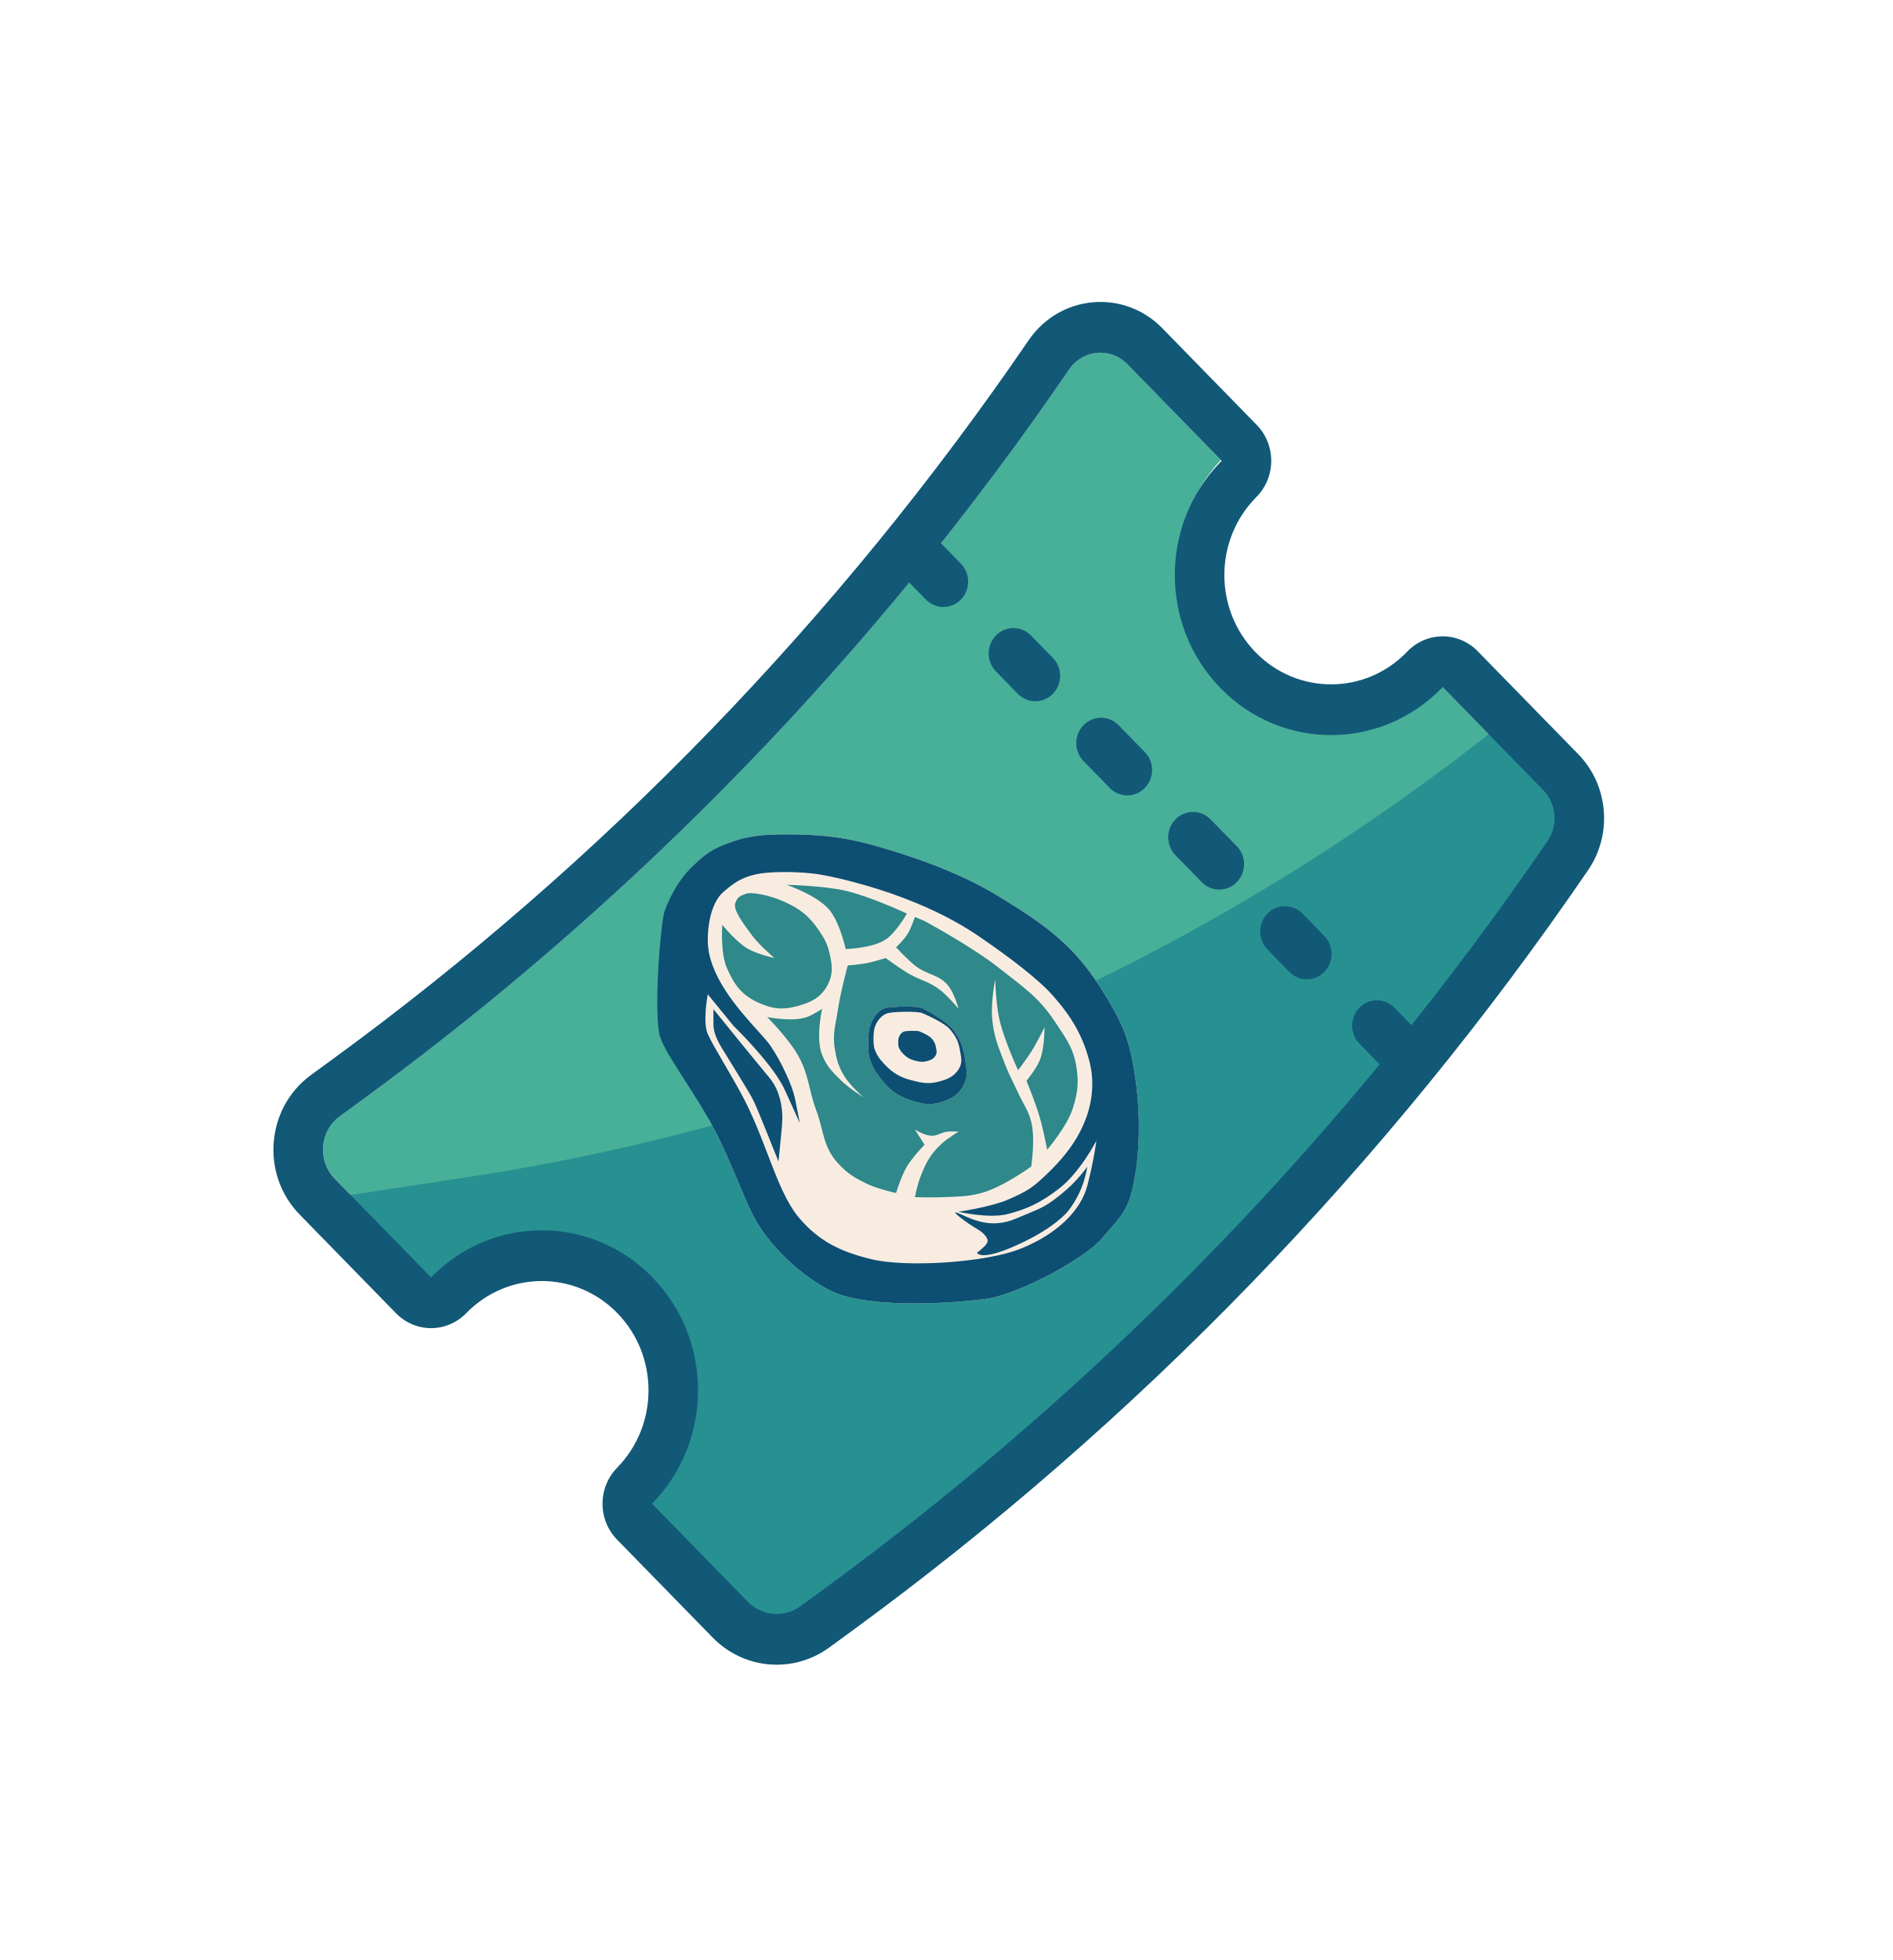
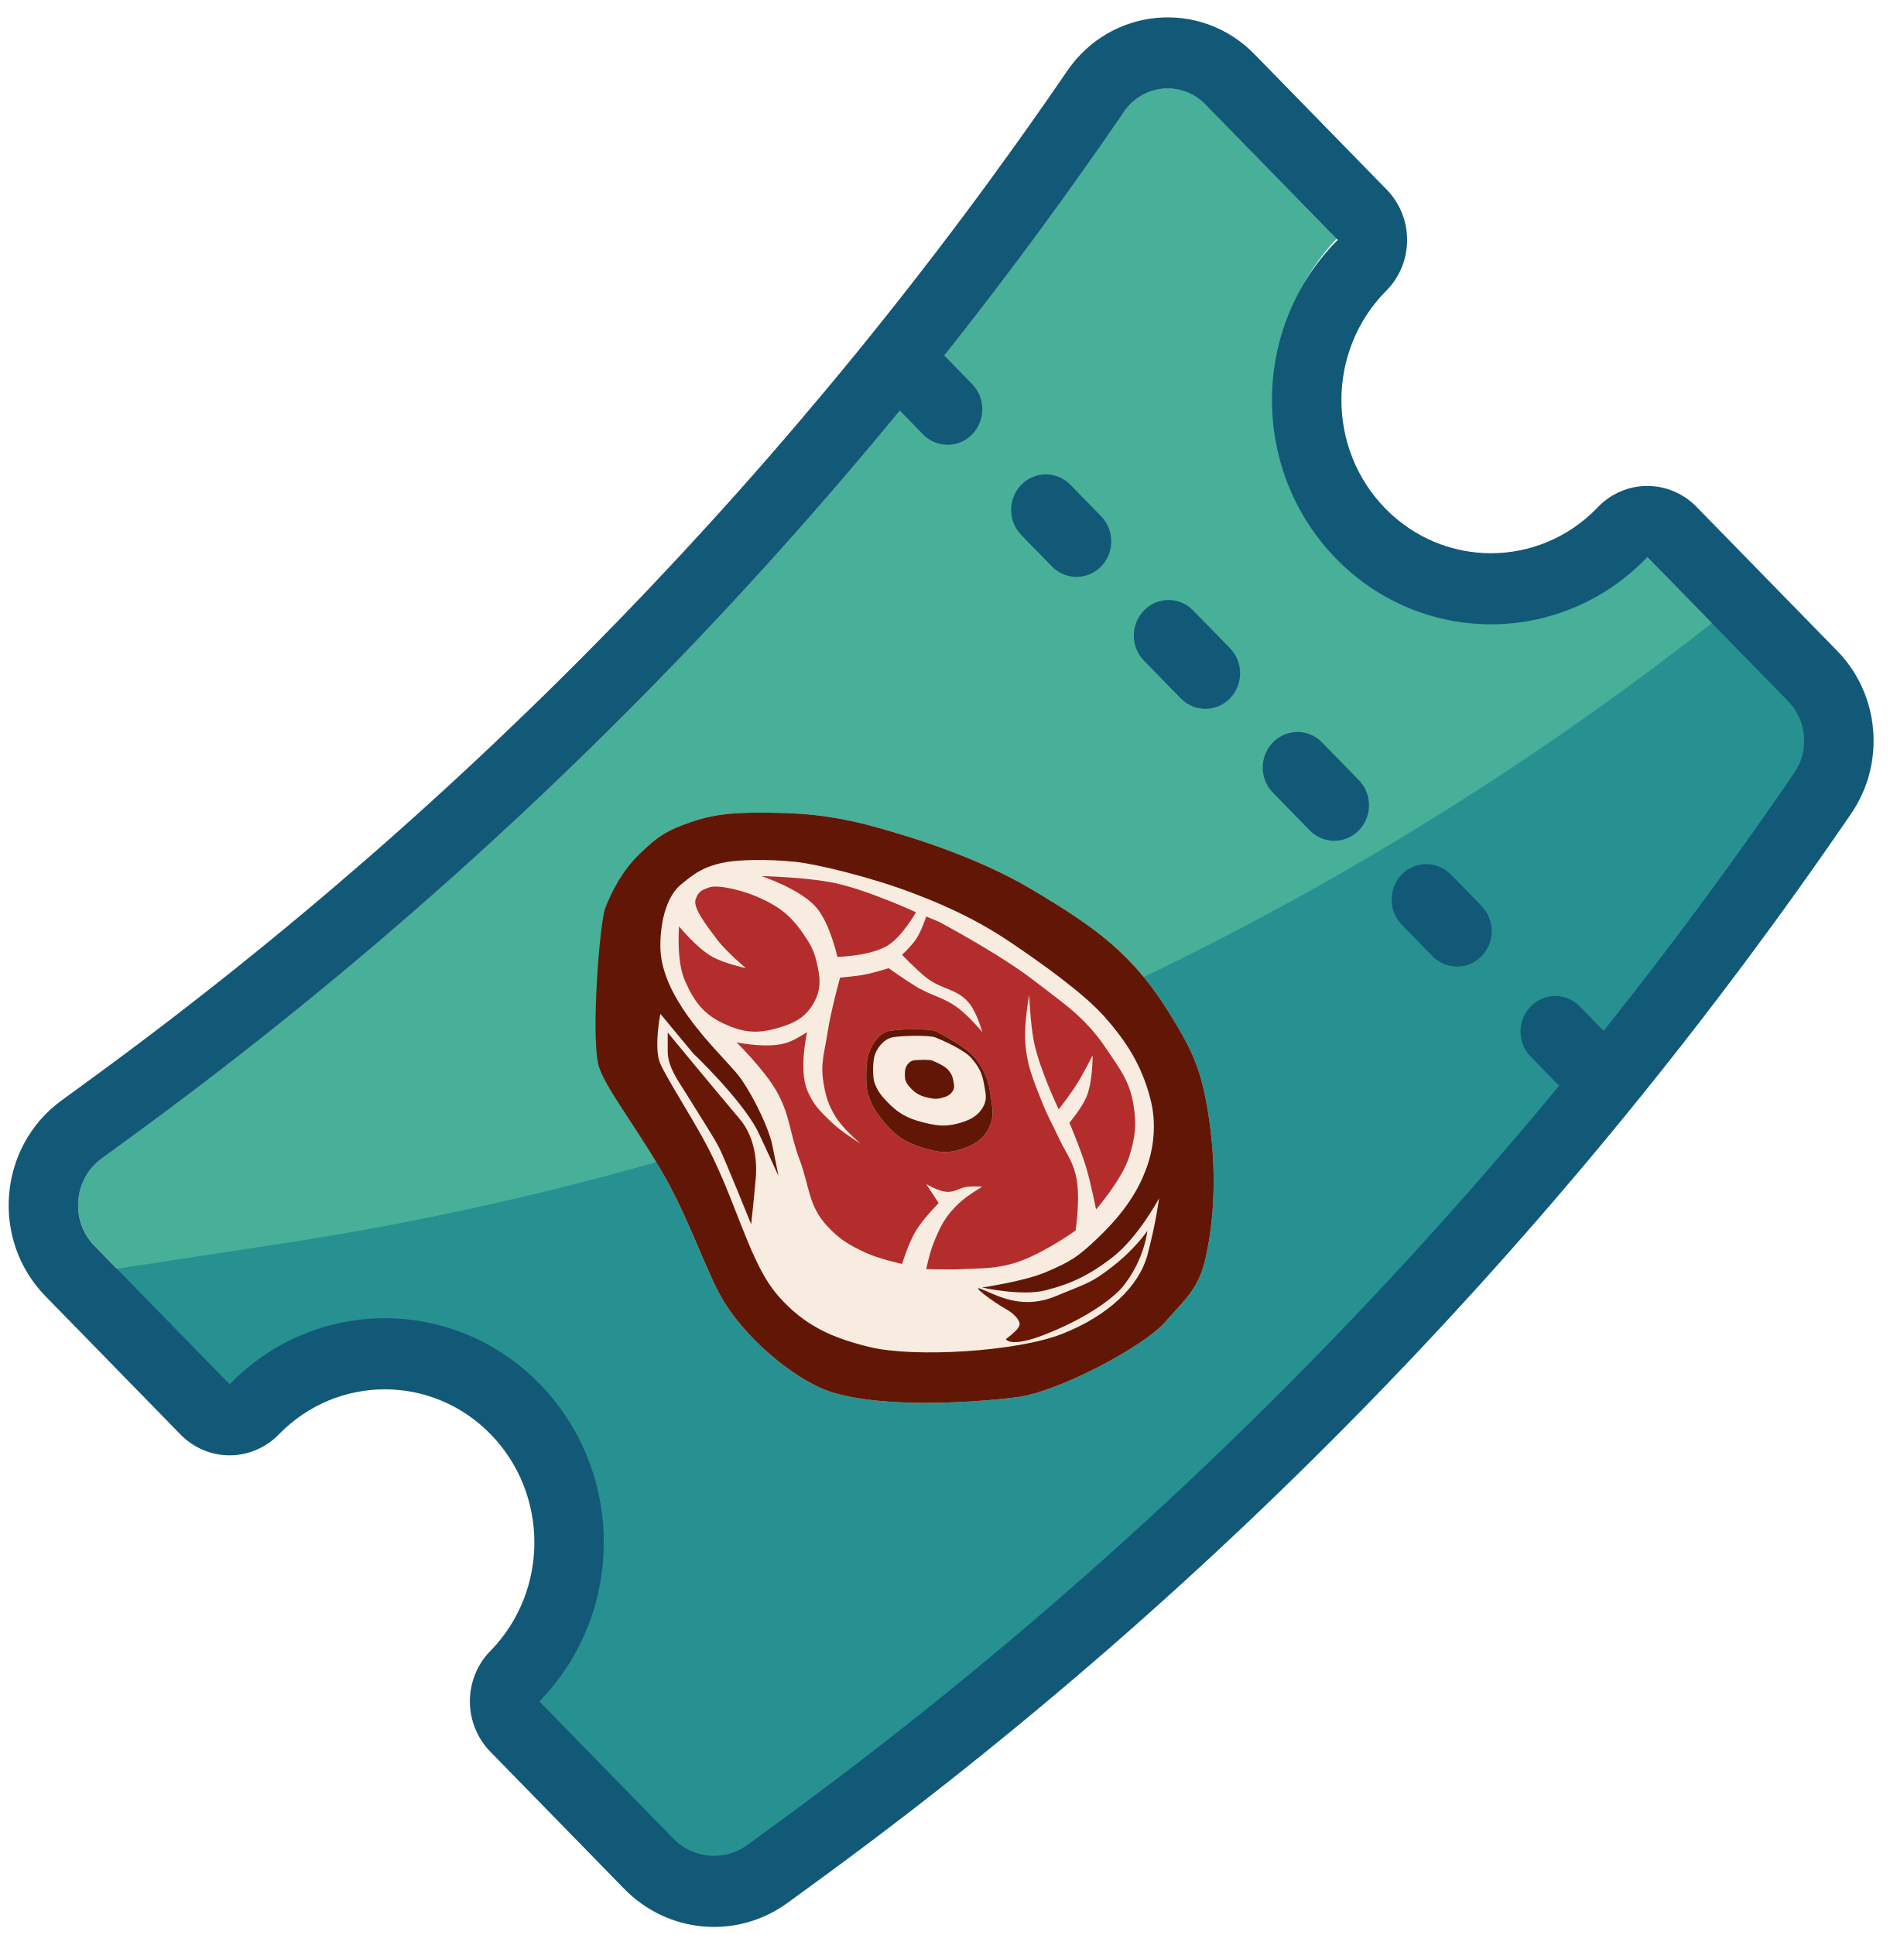
- <svg xmlns="http://www.w3.org/2000/svg" width="85" height="88" viewBox="0 0 85 88" fill="none">
-   <path d="M69.297 35.465C69.897 36.079 69.98 37.046 69.493 37.758C60.592 50.781 49.584 62.151 36.945 71.381L35.947 72.11C35.215 72.644 34.213 72.559 33.577 71.908L29.084 67.307C31.736 64.495 31.707 60.014 28.997 57.238C26.286 54.462 21.909 54.433 19.162 57.148L15.029 52.917C14.243 52.112 14.352 50.777 15.257 50.116L16.256 49.387C28.589 40.38 39.33 29.284 48.017 16.576C48.626 15.686 49.871 15.575 50.622 16.343L54.828 20.65C52.186 23.463 52.218 27.937 54.925 30.709C57.633 33.481 62.002 33.514 64.749 30.808L69.297 35.465Z" fill="#48AF99" />
-   <path d="M71.289 36.74L55.225 57.567L34.448 73.671L30.452 69.55L29.01 67.761L30.452 65.625L30.957 63.489L30.679 61.211L29.845 59.075L28.454 57.367L26.785 56.228L24.978 55.658H22.753L20.389 56.512L18.998 57.794L15.661 53.665L21.09 52.836C37.929 50.264 53.839 43.302 67.293 32.619L71.289 36.74Z" fill="#279191" />
-   <path fill-rule="evenodd" clip-rule="evenodd" d="M27.057 67.511C27.057 66.906 27.293 66.326 27.712 65.899L27.719 65.891C29.59 63.975 29.59 60.869 27.719 58.953C25.848 57.037 22.814 57.037 20.942 58.953L20.935 58.96C20.518 59.389 19.952 59.63 19.361 59.631C18.77 59.632 18.203 59.392 17.785 58.964L13.456 54.531C11.698 52.731 11.94 49.744 13.965 48.265L14.964 47.536L16.256 49.391L15.257 50.12C14.352 50.781 14.243 52.116 15.03 52.92L19.358 57.353L19.369 57.342C19.372 57.338 19.376 57.335 19.379 57.331C22.12 54.536 26.555 54.54 29.292 57.342C32.029 60.144 32.032 64.685 29.303 67.491C29.3 67.495 29.296 67.499 29.292 67.502L29.282 67.513L33.577 71.912C34.213 72.563 35.215 72.648 35.947 72.114L36.945 71.385C49.584 62.155 60.592 50.784 69.493 37.762C69.98 37.05 69.897 36.083 69.297 35.469L64.785 30.849C64.769 30.866 64.752 30.883 64.736 30.9C64.719 30.917 64.702 30.934 64.685 30.95C61.941 33.705 57.536 33.688 54.812 30.9C52.089 28.111 52.072 23.6 54.763 20.79C54.779 20.773 54.796 20.756 54.812 20.739C54.829 20.722 54.846 20.705 54.862 20.689L50.622 16.347C49.871 15.579 48.626 15.69 48.017 16.58C39.331 29.288 28.589 40.384 16.256 49.391L14.964 47.536C27.091 38.68 37.653 27.769 46.194 15.274C47.596 13.223 50.467 12.966 52.195 14.736L56.435 19.078C56.855 19.508 57.09 20.092 57.087 20.7C57.084 21.308 56.844 21.889 56.42 22.315C56.408 22.327 56.397 22.338 56.386 22.35C54.514 24.266 54.514 27.373 56.386 29.289C58.257 31.205 61.291 31.205 63.162 29.289C63.174 29.277 63.185 29.265 63.196 29.253C63.612 28.819 64.18 28.573 64.774 28.57C65.368 28.567 65.938 28.808 66.358 29.238L70.871 33.858C72.234 35.254 72.422 37.451 71.316 39.068C62.269 52.303 51.082 63.86 38.237 73.24L37.239 73.969C35.622 75.149 33.408 74.961 32.004 73.523L27.708 69.124C27.291 68.696 27.056 68.116 27.057 67.511Z" fill="#125978" />
-   <path fill-rule="evenodd" clip-rule="evenodd" d="M42.167 24.3L43.15 25.307C43.584 25.752 43.584 26.473 43.15 26.918C42.715 27.363 42.011 27.363 41.577 26.918L40.593 25.911C40.159 25.466 40.159 24.745 40.593 24.3C41.028 23.855 41.732 23.855 42.167 24.3Z" fill="#125978" />
-   <path fill-rule="evenodd" clip-rule="evenodd" d="M46.297 28.533L47.28 29.54C47.715 29.985 47.715 30.706 47.28 31.151C46.846 31.595 46.141 31.595 45.707 31.151L44.724 30.144C44.289 29.699 44.289 28.978 44.724 28.533C45.158 28.088 45.862 28.088 46.297 28.533Z" fill="#125978" />
-   <path fill-rule="evenodd" clip-rule="evenodd" d="M51.41 35.378C50.975 35.823 50.271 35.823 49.837 35.378L48.657 34.17C48.222 33.725 48.222 33.004 48.657 32.559C49.091 32.114 49.795 32.114 50.23 32.559L51.41 33.767C51.844 34.212 51.844 34.933 51.41 35.378Z" fill="#125978" />
-   <path fill-rule="evenodd" clip-rule="evenodd" d="M55.54 39.606C55.105 40.051 54.401 40.051 53.967 39.606L52.787 38.398C52.352 37.953 52.352 37.232 52.787 36.787C53.221 36.342 53.925 36.342 54.36 36.787L55.54 37.995C55.974 38.44 55.974 39.161 55.54 39.606Z" fill="#125978" />
-   <path fill-rule="evenodd" clip-rule="evenodd" d="M58.49 41.02L59.473 42.026C59.907 42.471 59.907 43.193 59.473 43.637C59.039 44.082 58.334 44.082 57.9 43.637L56.916 42.631C56.482 42.186 56.482 41.465 56.916 41.02C57.351 40.575 58.055 40.575 58.49 41.02Z" fill="#125978" />
-   <path fill-rule="evenodd" clip-rule="evenodd" d="M62.62 45.246L63.603 46.253C64.037 46.698 64.037 47.419 63.603 47.864C63.168 48.309 62.464 48.309 62.03 47.864L61.046 46.857C60.612 46.412 60.612 45.691 61.046 45.246C61.481 44.801 62.185 44.801 62.62 45.246Z" fill="#125978" />
-   <path d="M29.659 46.603L29.863 40.845C29.863 40.845 30.433 39.548 31.067 38.925C31.665 38.338 31.97 38.104 32.894 37.785C33.818 37.467 34.588 37.456 35.685 37.467C37.131 37.481 38.169 37.651 39.347 37.986C40.526 38.322 42.86 39.038 44.785 40.208C47.002 41.555 48.319 42.496 49.642 44.7C50.282 45.765 50.619 46.419 50.855 47.634C51.247 49.654 51.23 51.724 50.855 53.375C50.607 54.465 50.17 54.792 49.438 55.647C48.706 56.501 45.75 58.119 44.264 58.32C43.291 58.452 39.715 58.79 37.708 58.119C36.744 57.797 35.02 56.549 34.029 54.943C33.466 54.029 32.929 52.34 32.091 50.735C31.226 49.076 29.659 46.603 29.659 46.603Z" fill="#F8ECE1" />
-   <path d="M34.556 48.394C33.856 47.556 32.038 45.31 32.038 45.31V45.989C32.038 46.533 32.417 47.051 32.627 47.397C33.267 48.453 33.669 49.073 33.856 49.459C34.044 49.844 34.958 52.149 34.958 52.149C34.958 52.149 35.06 51.21 35.12 50.489C35.179 49.769 35.026 48.956 34.556 48.394Z" fill="#0D5074" />
-   <path d="M48.821 52.383C48.821 52.383 48.409 53.012 47.634 53.632C46.849 54.261 46.721 54.244 45.62 54.713C44.518 55.183 43.69 54.764 43.093 54.495C42.495 54.227 43.433 54.923 43.87 55.174C44.304 55.424 44.348 55.669 44.348 55.669C44.348 55.669 44.39 55.77 44.228 55.937C44.066 56.105 43.87 56.247 43.87 56.247C43.87 56.247 44.006 56.583 45.27 56.071C46.935 55.398 47.75 54.646 47.967 54.37C48.729 53.398 48.821 52.383 48.821 52.383Z" fill="#0D5074" />
-   <path fill-rule="evenodd" clip-rule="evenodd" d="M29.863 40.845C29.659 41.362 29.323 45.703 29.659 46.603C29.834 47.074 30.256 47.731 30.743 48.488C31.185 49.176 31.679 49.946 32.091 50.735C32.501 51.519 32.838 52.323 33.142 53.047C33.46 53.805 33.741 54.475 34.029 54.943C35.02 56.549 36.744 57.797 37.708 58.119C39.715 58.79 43.291 58.452 44.264 58.32C45.75 58.119 48.706 56.501 49.438 55.647C49.56 55.503 49.675 55.375 49.781 55.255C50.311 54.661 50.648 54.282 50.855 53.375C51.23 51.724 51.247 49.654 50.855 47.634C50.619 46.419 50.282 45.765 49.642 44.7C48.319 42.496 47.002 41.555 44.785 40.208C42.86 39.038 40.526 38.322 39.347 37.986C38.169 37.651 37.131 37.481 35.685 37.467C34.588 37.456 33.818 37.467 32.894 37.785C31.97 38.104 31.665 38.338 31.067 38.925C30.433 39.548 30.068 40.328 29.863 40.845ZM32.493 40.04C32.1 40.367 31.784 41.136 31.784 42.219C31.784 43.79 33.16 45.316 34.021 46.27C34.276 46.553 34.486 46.786 34.601 46.955C35.105 47.692 35.583 48.765 35.694 49.293C35.783 49.716 35.916 50.425 35.916 50.425C35.916 50.425 35.253 48.941 35.164 48.774C34.552 47.617 32.937 46.058 32.937 46.058L31.784 44.642C31.784 44.642 31.543 45.888 31.784 46.427C31.923 46.738 32.206 47.223 32.529 47.776C32.765 48.18 33.023 48.622 33.261 49.059C33.772 49.994 34.14 50.955 34.48 51.842C34.923 52.995 35.318 54.025 35.916 54.716C36.817 55.758 37.775 56.204 39.126 56.535C40.662 56.912 44.256 56.703 45.852 56.057C47.428 55.42 48.529 54.387 48.829 53.23C49.13 52.074 49.233 51.221 49.233 51.221C49.233 51.221 48.507 52.623 47.577 53.35C46.74 54.004 46.103 54.288 45.263 54.507C44.421 54.726 43.035 54.406 43.035 54.406C43.035 54.406 44.502 54.193 45.263 53.861C46.14 53.48 46.372 53.331 47.056 52.671C48.069 51.693 48.507 50.903 48.763 50.224C49.064 49.426 49.141 48.527 48.934 47.701C48.635 46.508 48.119 45.657 47.303 44.725C46.629 43.955 45.281 42.942 43.966 42.043C42.603 41.112 41.268 40.587 40.594 40.325C39.166 39.771 37.282 39.301 36.505 39.219C35.441 39.106 34.526 39.158 34.149 39.219C33.312 39.353 32.93 39.673 32.56 39.984C32.538 40.002 32.515 40.021 32.493 40.04Z" fill="#0D4E73" />
-   <path d="M46.684 47.623C46.915 47.076 46.906 46.123 46.906 46.123C46.906 46.123 46.569 46.807 46.308 47.22C46.096 47.556 45.719 48.05 45.719 48.05C45.719 48.05 45.053 46.632 44.857 45.661C44.725 45.007 44.686 43.96 44.686 43.96C44.686 43.96 44.501 44.997 44.55 45.661C44.611 46.507 44.819 46.964 45.121 47.757C45.321 48.281 45.486 48.553 45.719 49.064C45.95 49.571 46.17 49.825 46.308 50.364C46.503 51.126 46.308 52.375 46.308 52.375C46.308 52.375 45.025 53.31 44.063 53.565C43.428 53.734 43.047 53.718 42.39 53.75C41.88 53.774 41.084 53.75 41.084 53.75C41.084 53.75 41.199 53.187 41.331 52.844C41.572 52.224 41.754 51.86 42.236 51.395C42.517 51.124 43.047 50.808 43.047 50.808C43.047 50.808 42.745 50.79 42.552 50.808C42.251 50.836 42.103 51.012 41.801 50.992C41.501 50.973 41.084 50.716 41.084 50.716L41.519 51.395C41.519 51.395 40.976 51.953 40.725 52.375C40.468 52.808 40.239 53.565 40.239 53.565C40.239 53.565 39.419 53.384 38.941 53.155C38.377 52.884 38.056 52.69 37.635 52.233C36.948 51.486 37.005 50.789 36.653 49.844C36.297 48.886 36.332 48.253 35.825 47.363C35.404 46.623 34.451 45.661 34.451 45.661C34.451 45.661 35.588 45.902 36.243 45.661C36.526 45.558 36.918 45.293 36.918 45.293C36.918 45.293 36.617 46.611 36.918 47.363C37.125 47.88 37.374 48.123 37.771 48.511L37.789 48.528C38.136 48.867 38.787 49.274 38.787 49.274C38.787 49.274 38.16 48.737 37.9 48.293C37.651 47.868 37.57 47.587 37.49 47.103C37.374 46.403 37.531 45.995 37.635 45.293C37.749 44.523 38.07 43.348 38.07 43.348C38.07 43.348 38.605 43.306 38.941 43.239C39.27 43.174 39.769 43.013 39.769 43.013C39.769 43.013 40.34 43.429 40.725 43.667C41.292 44.017 41.715 44.05 42.236 44.463C42.592 44.745 43.047 45.293 43.047 45.293C43.047 45.293 42.867 44.637 42.612 44.295C42.195 43.736 41.627 43.79 41.084 43.348C40.728 43.059 40.239 42.535 40.239 42.535C40.239 42.535 40.567 42.221 40.725 41.982C40.917 41.692 41.084 41.169 41.084 41.169L41.519 41.353C41.519 41.353 43.651 42.502 44.857 43.457C45.932 44.309 46.633 44.749 47.384 45.888C47.867 46.62 48.208 47.053 48.34 47.916C48.447 48.621 48.395 49.052 48.186 49.735C47.934 50.559 47.025 51.621 47.025 51.621C47.025 51.621 46.851 50.708 46.684 50.137C46.496 49.495 46.095 48.528 46.095 48.528C46.095 48.528 46.52 48.01 46.684 47.623Z" fill="#2F888A" />
-   <path d="M37.242 40.85C36.688 40.188 35.322 39.727 35.322 39.727C35.322 39.727 36.912 39.763 37.9 39.978C39.05 40.23 40.725 41.018 40.725 41.018C40.725 41.018 40.261 41.854 39.769 42.183C39.173 42.581 37.976 42.61 37.976 42.61C37.976 42.61 37.722 41.424 37.242 40.85Z" fill="#2F888A" />
-   <path d="M33.606 42.61C33.059 42.303 32.436 41.521 32.436 41.521C32.436 41.521 32.338 42.758 32.641 43.457C32.961 44.193 33.28 44.654 34.016 44.999C34.656 45.299 35.143 45.36 35.825 45.167C36.432 44.995 36.848 44.799 37.148 44.253C37.431 43.739 37.377 43.33 37.242 42.761C37.147 42.357 37.021 42.144 36.79 41.797C36.337 41.119 35.921 40.797 35.168 40.465C34.56 40.196 33.759 40.032 33.495 40.129L33.482 40.134C33.227 40.228 33.118 40.268 33.017 40.557C32.916 40.844 33.367 41.452 33.738 41.952L33.759 41.982C34.095 42.435 34.775 43.013 34.775 43.013C34.775 43.013 34.026 42.846 33.606 42.61Z" fill="#2F888A" />
-   <path d="M43.343 47.584C43.269 47.043 43.154 46.727 42.84 46.276C42.549 45.861 41.678 45.395 41.431 45.271C41.183 45.146 39.997 45.187 39.724 45.271C39.373 45.379 39.123 45.824 39.041 46.176C38.972 46.469 38.961 47.224 39.041 47.483C39.157 47.865 39.274 48.071 39.519 48.389C39.927 48.919 40.267 49.197 40.91 49.403C41.412 49.563 41.756 49.644 42.259 49.487C42.75 49.333 43.075 49.14 43.292 48.682C43.476 48.293 43.401 48.01 43.343 47.584Z" fill="#F8ECE1" />
-   <path fill-rule="evenodd" clip-rule="evenodd" d="M42.84 46.276C43.154 46.727 43.269 47.043 43.343 47.584C43.35 47.636 43.358 47.685 43.365 47.733C43.416 48.08 43.454 48.34 43.292 48.682C43.075 49.14 42.75 49.333 42.259 49.487C41.756 49.644 41.412 49.563 40.91 49.403C40.267 49.197 39.927 48.919 39.519 48.389C39.274 48.071 39.157 47.865 39.041 47.483C38.961 47.224 38.972 46.469 39.041 46.176C39.123 45.824 39.373 45.379 39.724 45.271C39.997 45.187 41.183 45.146 41.431 45.271C41.678 45.395 42.549 45.861 42.84 46.276ZM42.662 46.219C42.942 46.549 43.045 46.78 43.111 47.175C43.117 47.213 43.124 47.249 43.13 47.285C43.176 47.538 43.21 47.728 43.066 47.978C42.872 48.313 42.582 48.454 42.145 48.566C41.696 48.681 41.39 48.622 40.942 48.505C40.368 48.355 40.065 48.151 39.702 47.764C39.483 47.531 39.379 47.381 39.275 47.102C39.205 46.912 39.214 46.36 39.275 46.146C39.348 45.889 39.571 45.563 39.884 45.484C40.128 45.423 41.186 45.393 41.406 45.484C41.627 45.575 42.403 45.915 42.662 46.219Z" fill="#0D4E73" />
-   <path d="M42.035 47.042C42.006 46.87 41.961 46.769 41.838 46.626C41.725 46.494 41.386 46.346 41.289 46.307C41.193 46.267 40.73 46.28 40.623 46.307C40.487 46.341 40.389 46.483 40.357 46.594C40.331 46.688 40.326 46.927 40.357 47.01C40.403 47.131 40.448 47.196 40.544 47.297C40.703 47.466 40.835 47.554 41.086 47.62C41.282 47.67 41.416 47.696 41.612 47.646C41.803 47.597 41.93 47.536 42.014 47.391C42.087 47.267 42.057 47.177 42.035 47.042Z" fill="#0D4E73" />
+ <svg xmlns="http://www.w3.org/2000/svg" width="61" height="62" viewBox="0 0 61 62" fill="none">
+   <path d="M57.296 22.465C57.897 23.079 57.979 24.046 57.493 24.758C48.591 37.781 37.583 49.151 24.944 58.381L23.946 59.11C23.214 59.644 22.212 59.559 21.576 58.908L17.083 54.307C19.736 51.495 19.707 47.014 16.996 44.238C14.285 41.462 9.908 41.433 7.162 44.148L3.029 39.917C2.243 39.112 2.351 37.777 3.256 37.116L4.255 36.387C16.588 27.38 27.33 16.284 36.016 3.576C36.625 2.686 37.871 2.575 38.621 3.343L42.827 7.65C40.185 10.463 40.217 14.937 42.925 17.709C45.632 20.481 50.002 20.514 52.749 17.808L57.296 22.465Z" fill="#48AF99" />
+   <path d="M59.288 23.74L43.224 44.567L22.447 60.671L18.451 56.55L17.01 54.761L18.451 52.625L18.957 50.489L18.678 48.211L17.844 46.075L16.454 44.367L14.785 43.228L12.977 42.658H10.752L8.388 43.512L6.998 44.794L3.66 40.665L9.089 39.836C25.928 37.264 41.839 30.302 55.292 19.619L59.288 23.74Z" fill="#279191" />
+   <path fill-rule="evenodd" clip-rule="evenodd" d="M15.056 54.511C15.057 53.906 15.292 53.326 15.711 52.899L15.719 52.892C17.59 50.975 17.59 47.869 15.719 45.953C13.847 44.037 10.813 44.037 8.942 45.953L8.935 45.96C8.518 46.389 7.951 46.63 7.36 46.631C6.769 46.632 6.203 46.392 5.785 45.964L1.456 41.531C-0.303 39.731 -0.06 36.744 1.965 35.265L2.963 34.536L4.255 36.391L3.256 37.12C2.351 37.781 2.243 39.116 3.029 39.92L7.358 44.353L7.369 44.342C7.372 44.338 7.375 44.335 7.379 44.331C10.12 41.536 14.555 41.54 17.292 44.342C20.028 47.144 20.032 51.685 17.303 54.491C17.299 54.495 17.295 54.499 17.292 54.502L17.281 54.513L21.577 58.912C22.213 59.563 23.215 59.648 23.947 59.114L24.945 58.385C37.584 49.155 48.591 37.784 57.493 24.762C57.98 24.05 57.897 23.083 57.297 22.469L52.784 17.849C52.768 17.866 52.752 17.883 52.735 17.9C52.718 17.917 52.702 17.934 52.685 17.95C49.941 20.705 45.535 20.689 42.812 17.9C40.088 15.111 40.072 10.6 42.762 7.79C42.779 7.773 42.795 7.756 42.812 7.739C42.828 7.722 42.845 7.705 42.862 7.689L38.621 3.347C37.871 2.578 36.625 2.69 36.017 3.58C27.33 16.288 16.589 27.384 4.255 36.391L2.963 34.536C15.091 25.68 25.652 14.769 34.194 2.274C35.596 0.223 38.466 -0.034 40.195 1.736L44.435 6.078C44.855 6.508 45.09 7.092 45.087 7.7C45.084 8.308 44.844 8.889 44.419 9.315C44.408 9.327 44.397 9.338 44.385 9.35C42.514 11.266 42.514 14.373 44.385 16.289C46.256 18.205 49.29 18.205 51.162 16.289C51.173 16.277 51.184 16.265 51.196 16.253C51.612 15.819 52.18 15.573 52.773 15.57C53.367 15.568 53.938 15.808 54.358 16.238L58.87 20.858C60.233 22.254 60.422 24.451 59.316 26.068C50.269 39.303 39.082 50.86 26.236 60.24L25.238 60.968C23.622 62.149 21.408 61.961 20.004 60.523L15.708 56.124C15.29 55.696 15.056 55.116 15.056 54.511Z" fill="#125978" />
+   <path fill-rule="evenodd" clip-rule="evenodd" d="M30.167 11.3L31.15 12.307C31.584 12.752 31.584 13.473 31.15 13.918C30.715 14.363 30.011 14.363 29.577 13.918L28.593 12.911C28.159 12.466 28.159 11.745 28.593 11.3C29.028 10.855 29.732 10.855 30.167 11.3Z" fill="#125978" />
+   <path fill-rule="evenodd" clip-rule="evenodd" d="M34.297 15.533L35.281 16.54C35.715 16.985 35.715 17.706 35.281 18.151C34.846 18.595 34.142 18.595 33.708 18.151L32.724 17.144C32.29 16.699 32.29 15.978 32.724 15.533C33.159 15.088 33.863 15.088 34.297 15.533Z" fill="#125978" />
+   <path fill-rule="evenodd" clip-rule="evenodd" d="M39.409 22.378C38.975 22.823 38.27 22.823 37.836 22.378L36.656 21.17C36.221 20.725 36.221 20.004 36.656 19.559C37.09 19.114 37.795 19.114 38.229 19.559L39.409 20.767C39.844 21.212 39.844 21.933 39.409 22.378Z" fill="#125978" />
+   <path fill-rule="evenodd" clip-rule="evenodd" d="M43.54 26.607C43.105 27.051 42.401 27.051 41.967 26.607L40.787 25.398C40.352 24.953 40.352 24.232 40.787 23.788C41.221 23.343 41.926 23.343 42.36 23.788L43.54 24.996C43.974 25.44 43.974 26.162 43.54 26.607Z" fill="#125978" />
+   <path fill-rule="evenodd" clip-rule="evenodd" d="M46.489 28.02L47.472 29.027C47.907 29.472 47.907 30.193 47.472 30.638C47.038 31.082 46.334 31.082 45.899 30.638L44.916 29.631C44.481 29.186 44.481 28.465 44.916 28.02C45.35 27.575 46.055 27.575 46.489 28.02Z" fill="#125978" />
+   <path fill-rule="evenodd" clip-rule="evenodd" d="M50.62 32.246L51.603 33.253C52.038 33.698 52.038 34.419 51.603 34.864C51.169 35.309 50.464 35.309 50.03 34.864L49.047 33.857C48.612 33.413 48.612 32.691 49.047 32.246C49.481 31.802 50.185 31.802 50.62 32.246Z" fill="#125978" />
+   <path d="M19.212 34.245L19.4 29.074C19.4 29.074 19.922 27.91 20.503 27.351C21.05 26.824 21.33 26.613 22.175 26.327C23.021 26.041 23.727 26.031 24.732 26.041C26.056 26.054 27.007 26.207 28.086 26.508C29.165 26.809 31.303 27.451 33.066 28.502C35.096 29.712 36.302 30.557 37.515 32.537C38.1 33.493 38.408 34.081 38.625 35.171C38.984 36.985 38.969 38.844 38.625 40.327C38.398 41.306 37.997 41.6 37.327 42.367C36.657 43.134 33.95 44.587 32.589 44.768C31.698 44.886 28.422 45.19 26.585 44.587C25.701 44.298 24.123 43.178 23.215 41.735C22.699 40.914 22.208 39.397 21.441 37.956C20.648 36.467 19.212 34.245 19.212 34.245Z" fill="#F8ECE1" />
+   <path d="M23.701 35.854C23.06 35.101 21.395 33.084 21.395 33.084V33.693C21.395 34.183 21.742 34.647 21.934 34.958C22.521 35.906 22.888 36.463 23.06 36.809C23.232 37.156 24.069 39.226 24.069 39.226C24.069 39.226 24.163 38.383 24.217 37.735C24.272 37.088 24.131 36.359 23.701 35.854Z" fill="#691806" />
+   <path d="M36.764 39.437C36.764 39.437 36.387 40.001 35.677 40.558C34.958 41.123 34.84 41.108 33.832 41.529C32.823 41.95 32.065 41.574 31.518 41.333C30.971 41.092 31.829 41.717 32.229 41.943C32.627 42.167 32.667 42.387 32.667 42.387C32.667 42.387 32.706 42.477 32.558 42.628C32.409 42.779 32.229 42.906 32.229 42.906C32.229 42.906 32.354 43.208 33.511 42.748C35.036 42.143 35.783 41.469 35.982 41.22C36.68 40.347 36.764 39.437 36.764 39.437Z" fill="#691806" />
+   <path fill-rule="evenodd" clip-rule="evenodd" d="M19.4 29.074C19.212 29.539 18.906 33.438 19.212 34.245C19.373 34.669 19.76 35.258 20.206 35.938C20.61 36.556 21.063 37.247 21.441 37.956C21.816 38.66 22.125 39.382 22.403 40.033C22.694 40.713 22.951 41.315 23.215 41.735C24.123 43.178 25.701 44.298 26.585 44.587C28.422 45.19 31.698 44.886 32.589 44.768C33.95 44.587 36.657 43.134 37.327 42.367C37.439 42.238 37.544 42.123 37.642 42.016C38.127 41.482 38.436 41.142 38.625 40.327C38.969 38.844 38.984 36.985 38.625 35.171C38.408 34.081 38.1 33.493 37.515 32.537C36.302 30.557 35.096 29.712 33.066 28.502C31.303 27.451 29.165 26.809 28.086 26.508C27.007 26.207 26.056 26.054 24.732 26.041C23.727 26.031 23.021 26.041 22.176 26.327C21.33 26.613 21.05 26.824 20.503 27.351C19.922 27.91 19.588 28.61 19.4 29.074ZM21.808 28.352C21.448 28.646 21.159 29.336 21.159 30.309C21.159 31.72 22.42 33.09 23.208 33.947C23.442 34.201 23.634 34.41 23.739 34.562C24.2 35.224 24.638 36.187 24.74 36.661C24.821 37.041 24.943 37.678 24.943 37.678C24.943 37.678 24.337 36.345 24.255 36.195C23.694 35.156 22.215 33.756 22.215 33.756L21.159 32.484C21.159 32.484 20.938 33.603 21.159 34.087C21.287 34.367 21.546 34.802 21.841 35.299C22.058 35.662 22.293 36.058 22.512 36.451C22.979 37.291 23.317 38.154 23.628 38.95C24.034 39.986 24.395 40.91 24.943 41.531C25.768 42.467 26.646 42.867 27.883 43.165C29.29 43.503 32.581 43.315 34.043 42.736C35.486 42.164 36.494 41.236 36.77 40.197C37.045 39.158 37.139 38.393 37.139 38.393C37.139 38.393 36.475 39.651 35.623 40.304C34.856 40.892 34.273 41.147 33.504 41.343C32.732 41.54 31.463 41.253 31.463 41.253C31.463 41.253 32.806 41.061 33.504 40.764C34.307 40.421 34.52 40.288 35.146 39.695C36.074 38.816 36.475 38.107 36.709 37.497C36.985 36.78 37.056 35.974 36.866 35.231C36.592 34.16 36.119 33.396 35.373 32.559C34.755 31.868 33.52 30.958 32.316 30.151C31.067 29.314 29.845 28.843 29.227 28.608C27.919 28.11 26.194 27.688 25.483 27.614C24.508 27.513 23.671 27.56 23.325 27.614C22.558 27.735 22.209 28.023 21.87 28.301C21.849 28.318 21.829 28.335 21.808 28.352Z" fill="#621706" />
+   <path d="M34.807 35.161C35.018 34.67 35.01 33.814 35.01 33.814C35.01 33.814 34.702 34.429 34.463 34.8C34.268 35.101 33.923 35.545 33.923 35.545C33.923 35.545 33.313 34.272 33.134 33.4C33.013 32.812 32.977 31.872 32.977 31.872C32.977 31.872 32.808 32.803 32.852 33.4C32.908 34.159 33.099 34.569 33.376 35.282C33.559 35.753 33.71 35.997 33.923 36.456C34.135 36.911 34.337 37.139 34.463 37.623C34.641 38.307 34.463 39.429 34.463 39.429C34.463 39.429 33.288 40.269 32.407 40.498C31.825 40.649 31.476 40.635 30.874 40.664C30.408 40.686 29.678 40.664 29.678 40.664C29.678 40.664 29.783 40.158 29.905 39.851C30.125 39.293 30.291 38.966 30.733 38.548C30.991 38.306 31.476 38.022 31.476 38.022C31.476 38.022 31.199 38.005 31.023 38.022C30.747 38.047 30.611 38.205 30.335 38.187C30.06 38.17 29.678 37.939 29.678 37.939L30.077 38.548C30.077 38.548 29.58 39.05 29.35 39.429C29.114 39.818 28.904 40.498 28.904 40.498C28.904 40.498 28.154 40.335 27.716 40.129C27.199 39.886 26.905 39.712 26.52 39.301C25.89 38.631 25.942 38.005 25.62 37.156C25.294 36.296 25.326 35.727 24.862 34.928C24.476 34.263 23.603 33.4 23.603 33.4C23.603 33.4 24.645 33.616 25.245 33.4C25.504 33.307 25.863 33.069 25.863 33.069C25.863 33.069 25.587 34.252 25.863 34.928C26.053 35.393 26.28 35.611 26.644 35.959L26.66 35.974C26.979 36.279 27.575 36.644 27.575 36.644C27.575 36.644 27 36.163 26.762 35.764C26.534 35.382 26.46 35.13 26.387 34.695C26.28 34.066 26.424 33.699 26.52 33.069C26.624 32.378 26.918 31.323 26.918 31.323C26.918 31.323 27.408 31.285 27.716 31.225C28.017 31.166 28.474 31.022 28.474 31.022C28.474 31.022 28.997 31.395 29.35 31.609C29.869 31.923 30.256 31.953 30.733 32.324C31.059 32.577 31.476 33.069 31.476 33.069C31.476 33.069 31.311 32.48 31.077 32.173C30.696 31.671 30.176 31.719 29.678 31.323C29.352 31.063 28.904 30.593 28.904 30.593C28.904 30.593 29.205 30.311 29.35 30.096C29.525 29.835 29.678 29.366 29.678 29.366L30.077 29.531C30.077 29.531 32.029 30.563 33.134 31.421C34.118 32.185 34.76 32.581 35.448 33.603C35.89 34.261 36.203 34.65 36.323 35.425C36.422 36.058 36.373 36.445 36.183 37.058C35.952 37.798 35.119 38.752 35.119 38.752C35.119 38.752 34.96 37.932 34.807 37.419C34.635 36.843 34.267 35.974 34.267 35.974C34.267 35.974 34.657 35.509 34.807 35.161Z" fill="#B32D2D" />
+   <path d="M26.16 29.08C25.653 28.485 24.401 28.071 24.401 28.071C24.401 28.071 25.857 28.103 26.762 28.297C27.815 28.522 29.35 29.23 29.35 29.23C29.35 29.23 28.924 29.981 28.474 30.276C27.929 30.634 26.832 30.66 26.832 30.66C26.832 30.66 26.599 29.595 26.16 29.08Z" fill="#B32D2D" />
+   <path d="M22.829 30.66C22.328 30.384 21.758 29.682 21.758 29.682C21.758 29.682 21.667 30.792 21.945 31.42C22.238 32.081 22.53 32.496 23.204 32.805C23.791 33.075 24.237 33.129 24.861 32.956C25.417 32.801 25.798 32.625 26.073 32.135C26.332 31.674 26.282 31.306 26.159 30.796C26.072 30.433 25.957 30.241 25.745 29.93C25.33 29.321 24.95 29.032 24.259 28.733C23.702 28.492 22.97 28.345 22.727 28.432L22.716 28.436C22.482 28.521 22.382 28.557 22.289 28.816C22.197 29.074 22.61 29.62 22.95 30.069L22.97 30.096C23.277 30.502 23.9 31.021 23.9 31.021C23.9 31.021 23.213 30.872 22.829 30.66Z" fill="#B32D2D" />
+   <path d="M31.747 35.127C31.679 34.641 31.573 34.357 31.285 33.953C31.02 33.579 30.222 33.161 29.995 33.049C29.769 32.938 28.682 32.974 28.432 33.049C28.11 33.146 27.881 33.546 27.806 33.862C27.744 34.126 27.734 34.803 27.806 35.036C27.913 35.379 28.02 35.564 28.244 35.849C28.618 36.325 28.929 36.576 29.518 36.76C29.978 36.904 30.293 36.977 30.754 36.835C31.203 36.697 31.501 36.524 31.7 36.113C31.869 35.763 31.8 35.509 31.747 35.127Z" fill="#F8ECE1" />
+   <path fill-rule="evenodd" clip-rule="evenodd" d="M31.285 33.953C31.573 34.357 31.679 34.641 31.747 35.127C31.753 35.173 31.76 35.218 31.766 35.261C31.813 35.572 31.848 35.806 31.7 36.113C31.501 36.524 31.203 36.697 30.754 36.835C30.293 36.977 29.978 36.904 29.518 36.76C28.929 36.576 28.618 36.325 28.244 35.849C28.02 35.564 27.913 35.379 27.806 35.036C27.734 34.803 27.744 34.126 27.806 33.862C27.881 33.546 28.11 33.146 28.432 33.049C28.682 32.974 29.769 32.938 29.995 33.049C30.222 33.161 31.02 33.579 31.285 33.953ZM31.123 33.901C31.38 34.197 31.474 34.404 31.534 34.76C31.54 34.794 31.546 34.826 31.552 34.858C31.593 35.085 31.625 35.256 31.492 35.481C31.315 35.782 31.049 35.908 30.649 36.009C30.238 36.112 29.957 36.059 29.548 35.954C29.022 35.819 28.745 35.636 28.411 35.288C28.212 35.08 28.116 34.944 28.021 34.694C27.956 34.523 27.965 34.028 28.021 33.835C28.088 33.604 28.292 33.312 28.579 33.241C28.802 33.186 29.771 33.159 29.973 33.241C30.175 33.323 30.886 33.628 31.123 33.901Z" fill="#621706" />
+   <path d="M30.549 34.639C30.523 34.485 30.481 34.395 30.369 34.267C30.265 34.148 29.954 34.015 29.866 33.98C29.778 33.944 29.354 33.956 29.257 33.98C29.131 34.01 29.042 34.137 29.013 34.238C28.988 34.322 28.985 34.537 29.013 34.611C29.054 34.72 29.096 34.778 29.183 34.869C29.329 35.02 29.451 35.1 29.68 35.158C29.86 35.204 29.982 35.227 30.162 35.182C30.337 35.139 30.453 35.084 30.531 34.953C30.596 34.842 30.57 34.761 30.549 34.639Z" fill="#621706" />
</svg>
